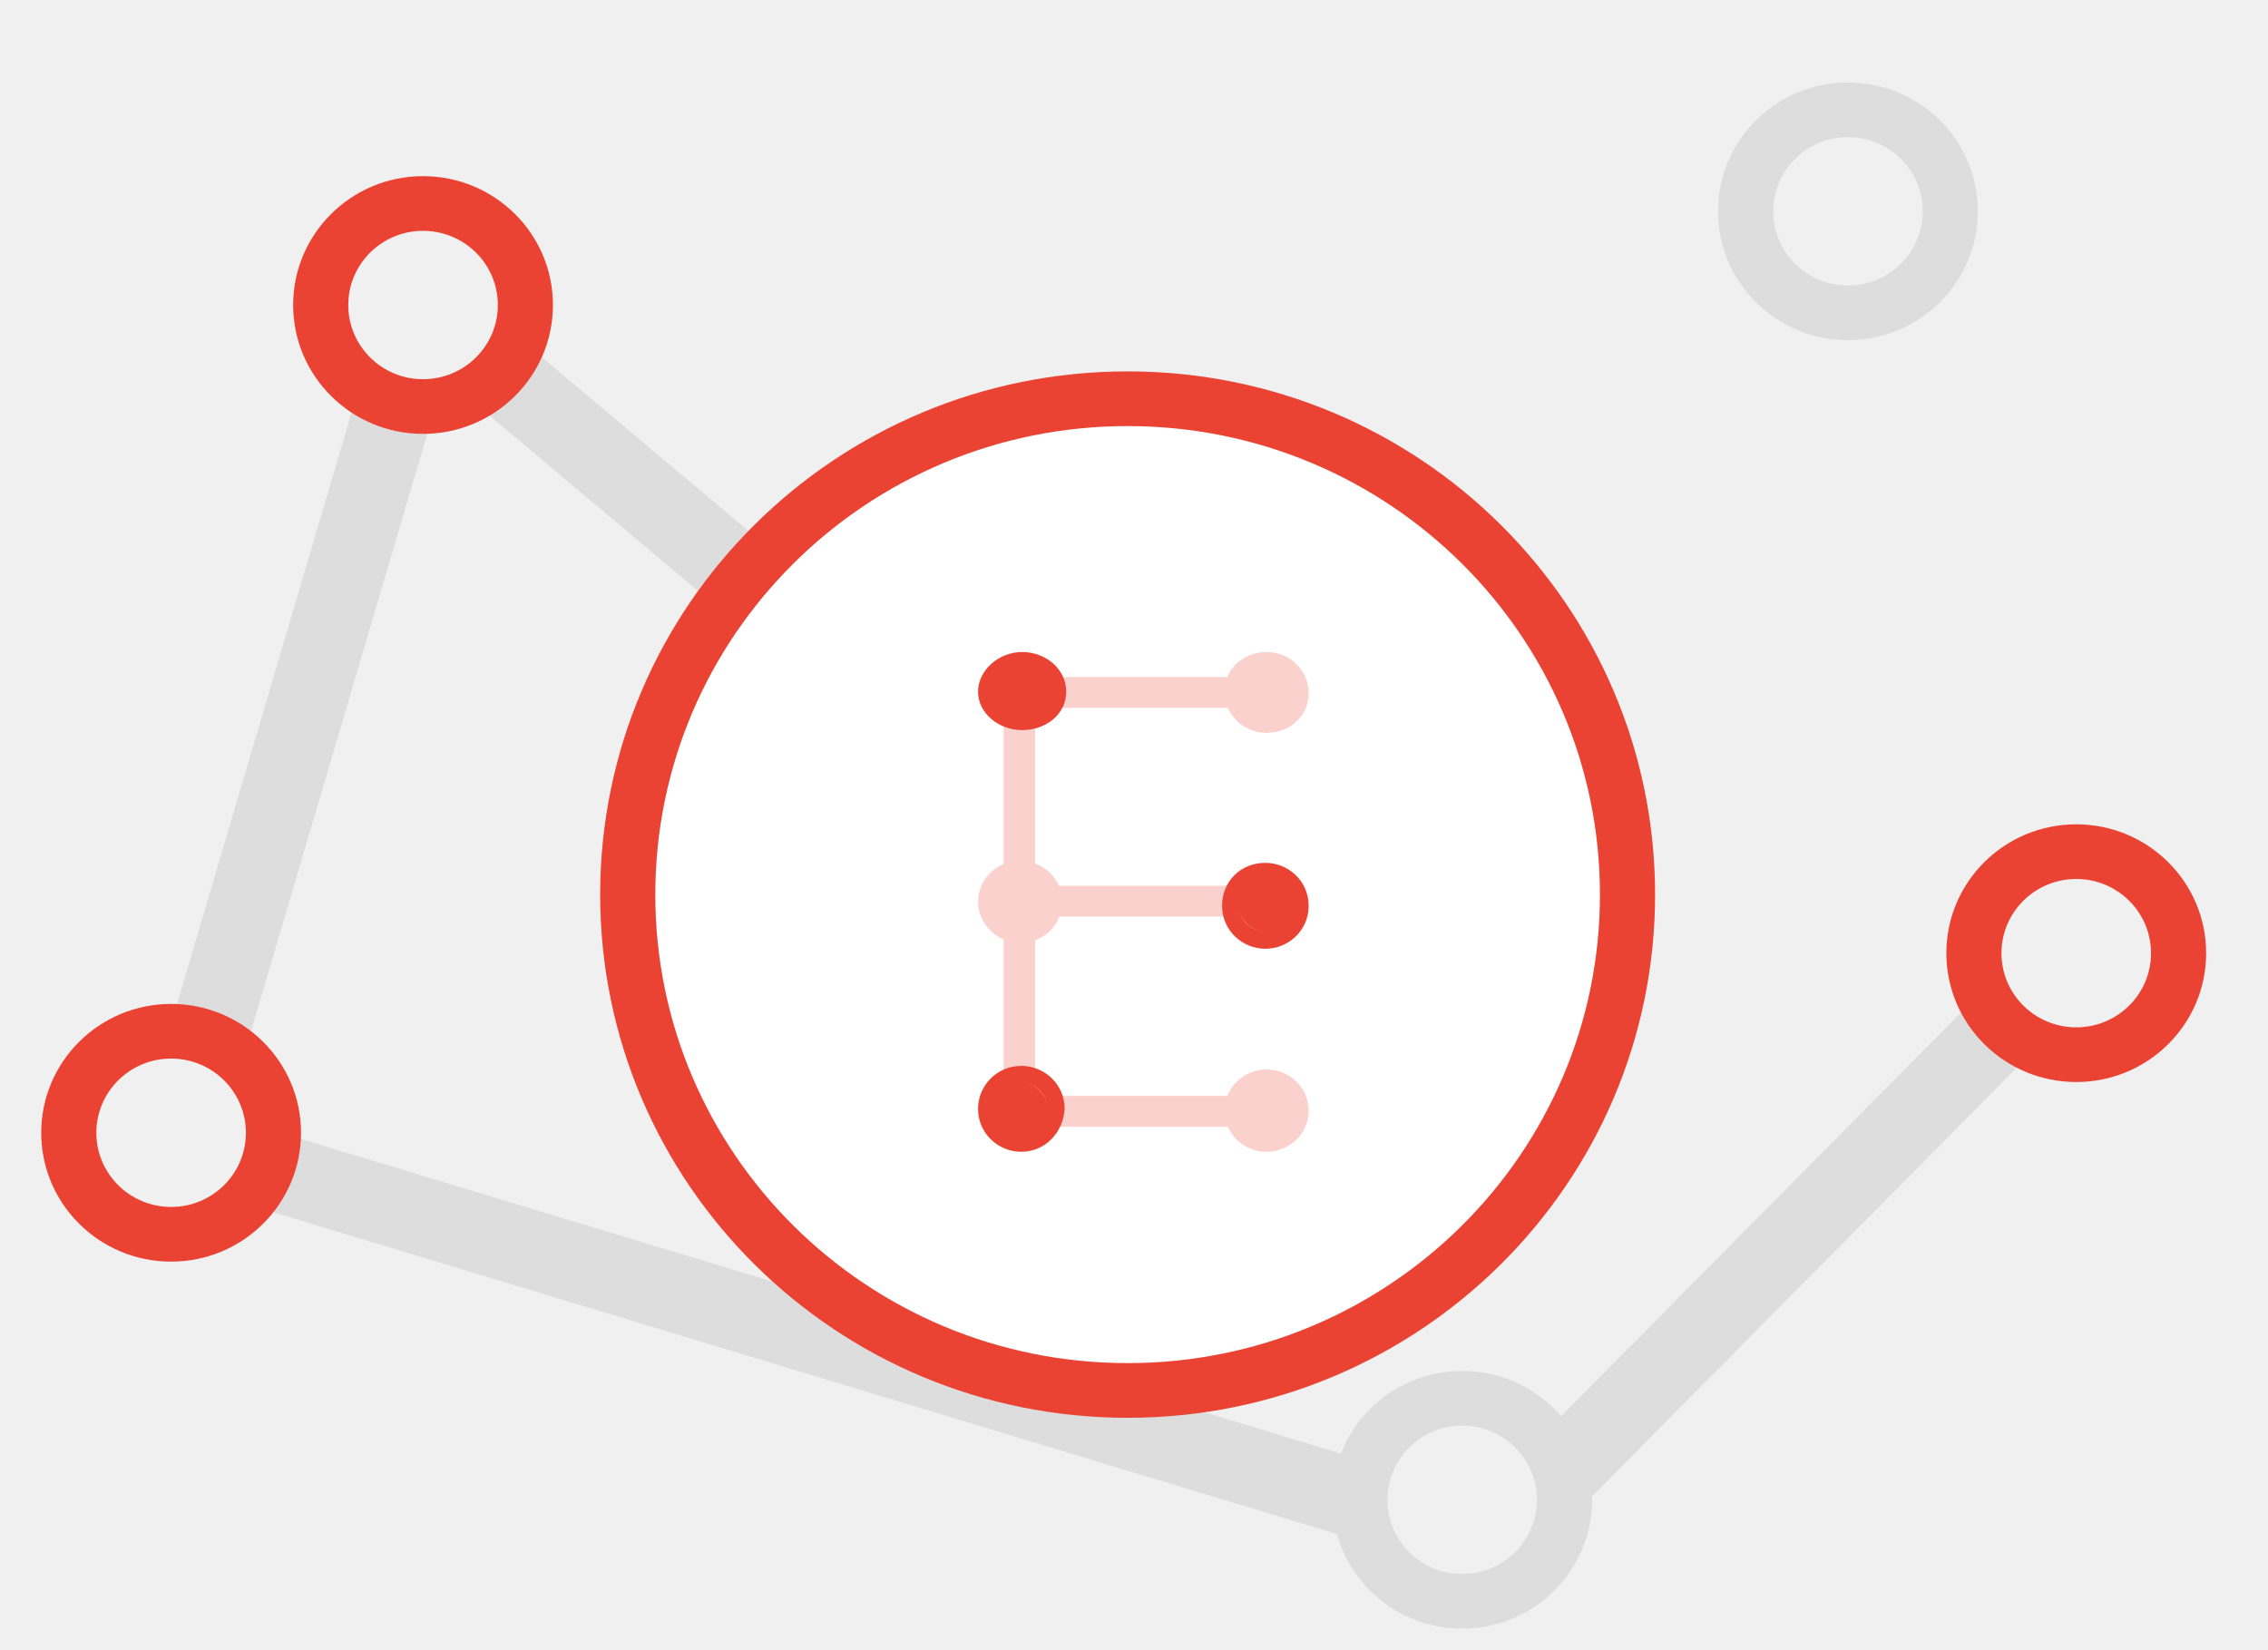
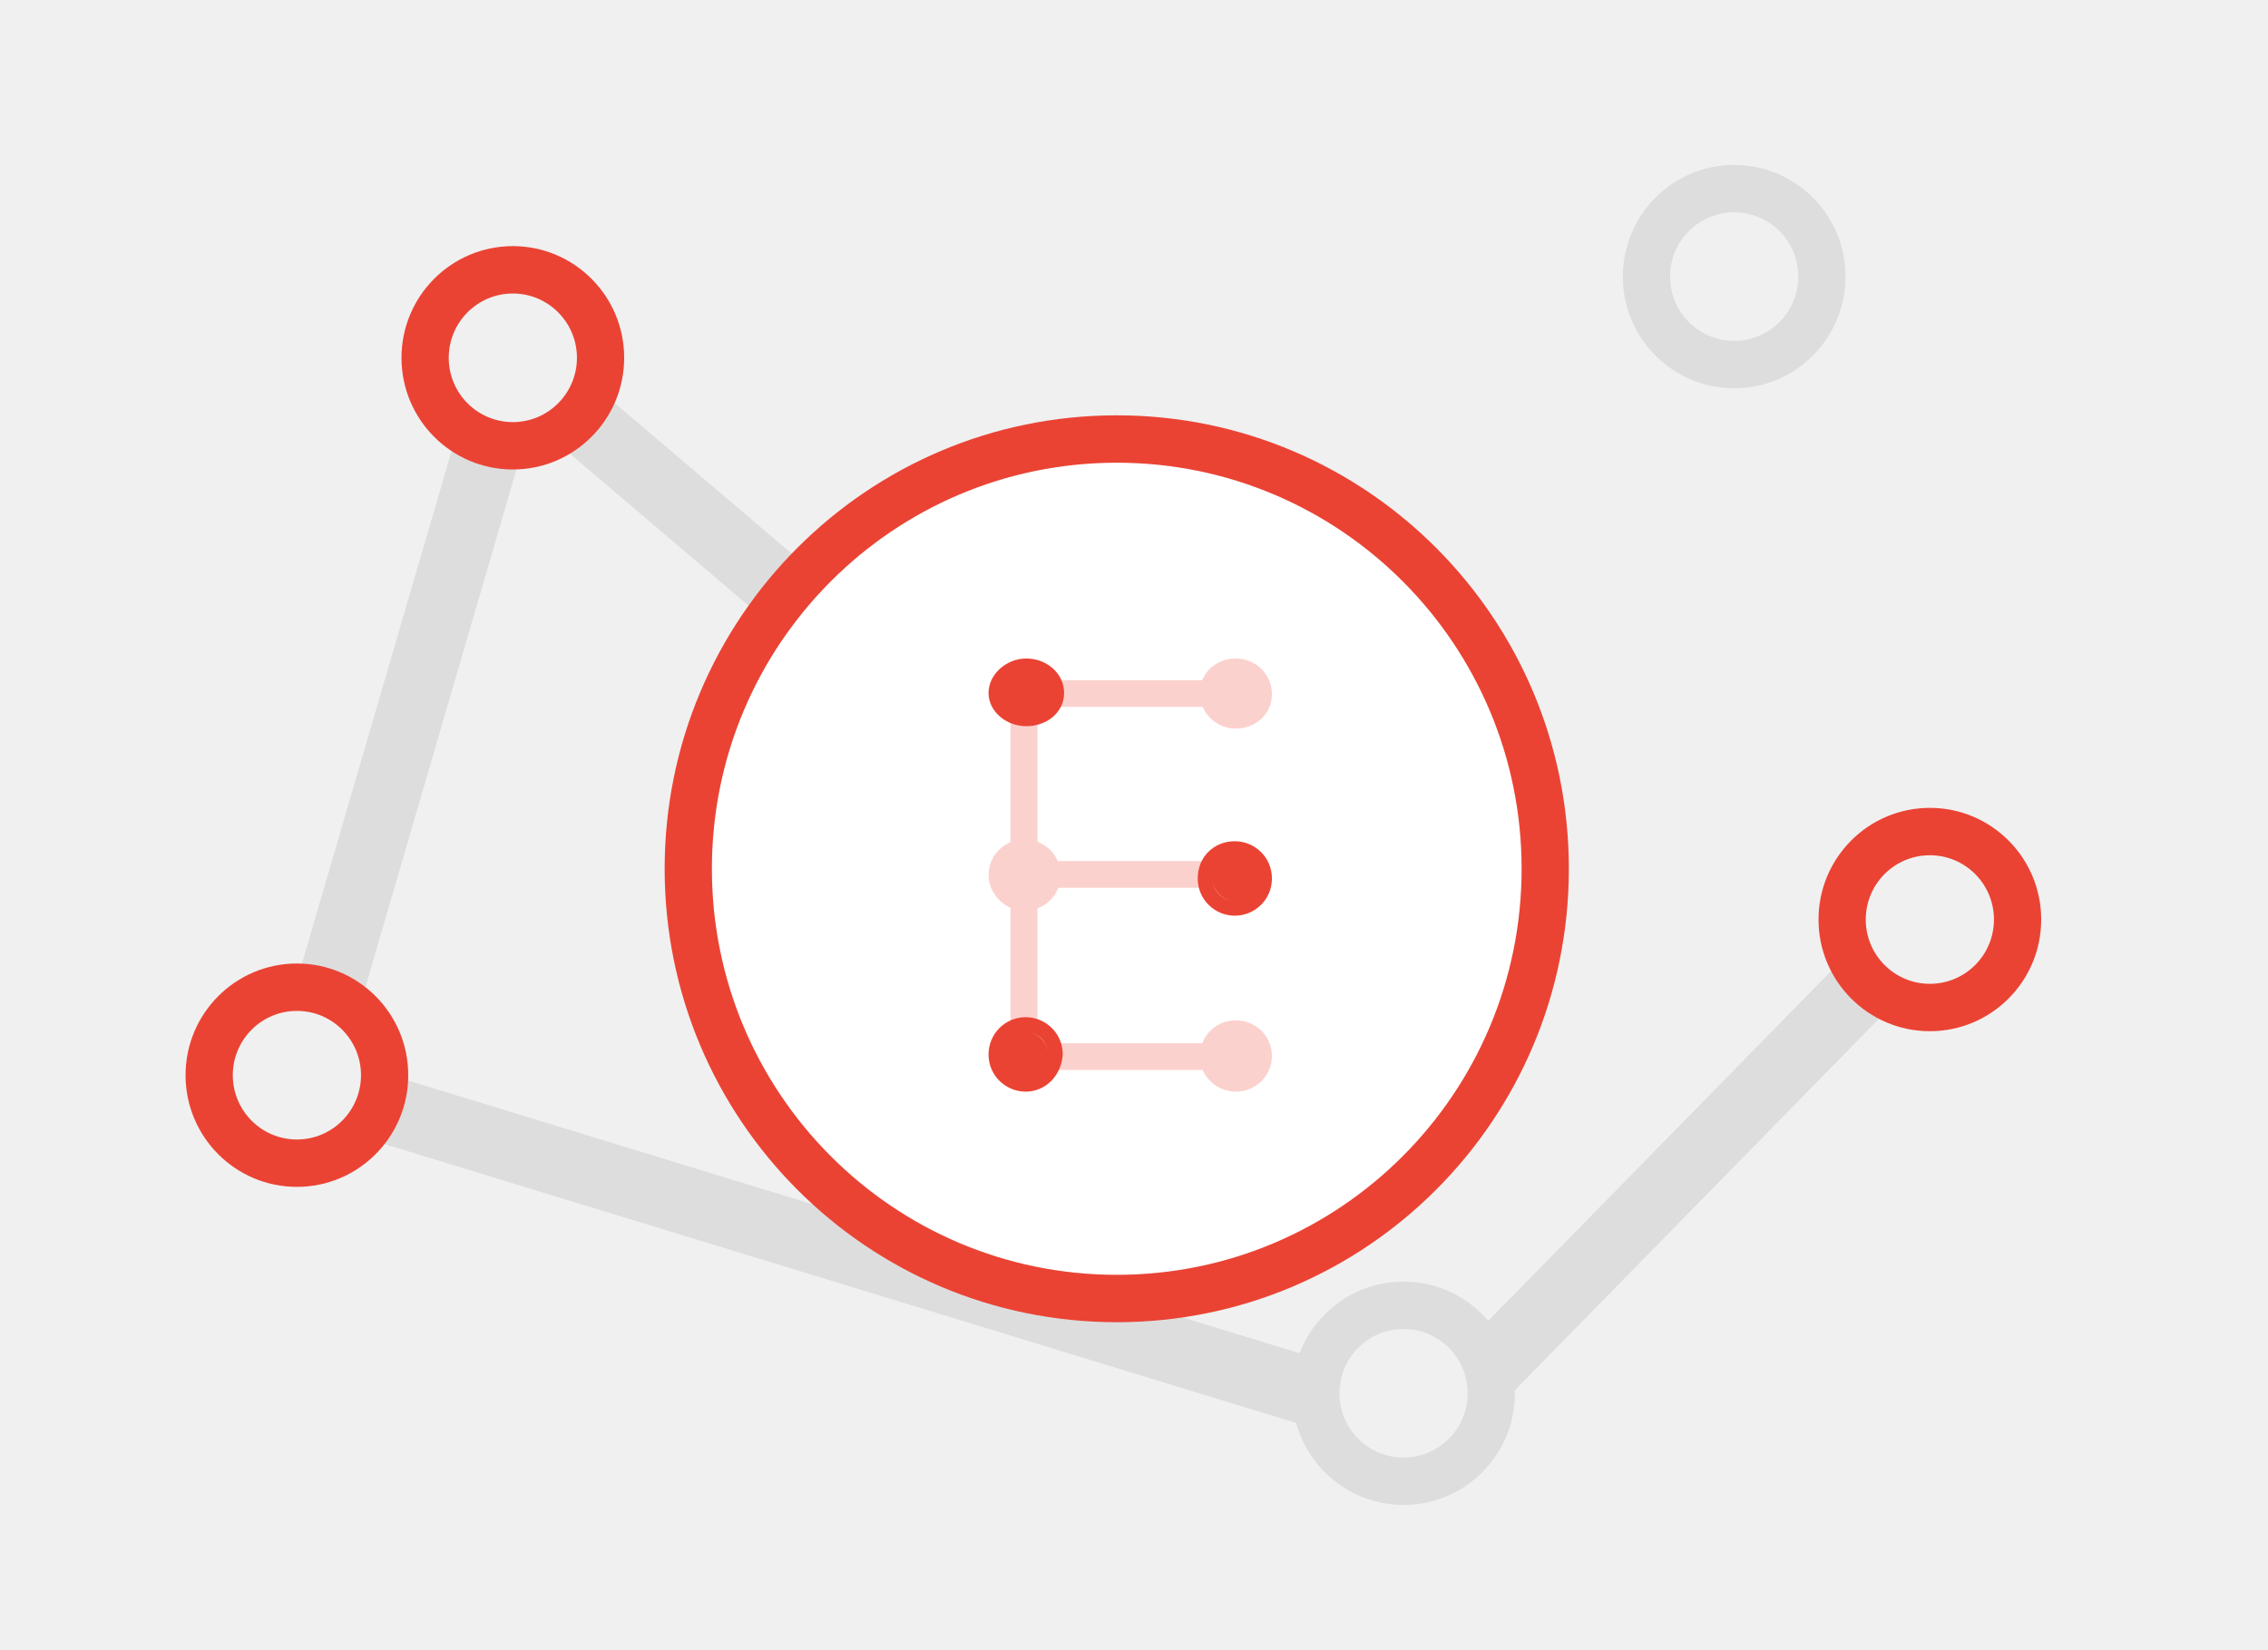
<svg xmlns="http://www.w3.org/2000/svg" viewBox="0 0 110 80">
-   <g fill="none" transform="translate(2 4)">
-     <polygon fill="#DDD" points="20.911 15.46 38.475 30.232 40.944 27.343 23.38 12.571" />
-     <polygon fill="#DDD" points="15.35 14.998 6.186 46.059 9.85 47.123 19.014 16.062" />
-     <polygon fill="#DDD" points="10.134 54.463 63.97 70.751 65.084 67.128 11.248 50.84" />
-     <polygon fill="#DDD" points="74.671 69.131 96.816 46.782 94.093 44.127 71.948 66.475" />
-     <path fill="#EA4334" d="M18.518 17.045C21.998 17.045 24.818 14.247 24.818 10.795 24.818 7.344 21.998 4.545 18.518 4.545 15.039 4.545 12.218 7.344 12.218 10.795 12.218 14.247 15.039 17.045 18.518 17.045zM18.518 14.394C16.515 14.394 14.891 12.783 14.891 10.795 14.891 8.808 16.515 7.197 18.518 7.197 20.521 7.197 22.145 8.808 22.145 10.795 22.145 12.783 20.521 14.394 18.518 14.394zM6.3 57.197C9.779 57.197 12.6 54.399 12.6 50.947 12.6 47.495 9.779 44.697 6.3 44.697 2.821 44.697 0 47.495 0 50.947 0 54.399 2.821 57.197 6.3 57.197zM6.3 54.545C4.297 54.545 2.673 52.934 2.673 50.947 2.673 48.96 4.297 47.348 6.3 47.348 8.303 47.348 9.927 48.96 9.927 50.947 9.927 52.934 8.303 54.545 6.3 54.545z" />
-     <path fill="#DDD" d="M68.918 75C72.398 75 75.218 72.202 75.218 68.75 75.218 65.298 72.398 62.5 68.918 62.5 65.439 62.5 62.618 65.298 62.618 68.75 62.618 72.202 65.439 75 68.918 75zM68.918 72.348C66.915 72.348 65.291 70.737 65.291 68.75 65.291 66.763 66.915 65.152 68.918 65.152 70.921 65.152 72.545 66.763 72.545 68.75 72.545 70.737 70.921 72.348 68.918 72.348zM87.627 12.5C91.107 12.5 93.927 9.702 93.927 6.25 93.927 2.798 91.107 0 87.627 0 84.148 0 81.327 2.798 81.327 6.25 81.327 9.702 84.148 12.5 87.627 12.5zM87.627 9.848C85.624 9.848 84 8.237 84 6.25 84 4.263 85.624 2.652 87.627 2.652 89.631 2.652 91.255 4.263 91.255 6.25 91.255 8.237 89.631 9.848 87.627 9.848z" />
-     <path fill="#EA4334" d="M98.7,48.485 C102.179,48.485 105,45.687 105,42.235 C105,38.783 102.179,35.985 98.7,35.985 C95.221,35.985 92.4,38.783 92.4,42.235 C92.4,45.687 95.221,48.485 98.7,48.485 Z M98.7,45.833 C96.697,45.833 95.073,44.222 95.073,42.235 C95.073,40.247 96.697,38.636 98.7,38.636 C100.703,38.636 102.327,40.247 102.327,42.235 C102.327,44.222 100.703,45.833 98.7,45.833 Z" />
-     <path fill="#FFF" d="M52.691,62.121 C40.039,62.121 29.782,51.946 29.782,39.394 C29.782,26.842 40.039,16.667 52.691,16.667 C65.343,16.667 75.6,26.842 75.6,39.394 C75.6,51.946 65.343,62.121 52.691,62.121 Z" />
-     <path fill="#EA4334" d="M52.691,64.773 C66.819,64.773 78.273,53.41 78.273,39.394 C78.273,25.378 66.819,14.015 52.691,14.015 C38.562,14.015 27.109,25.378 27.109,39.394 C27.109,53.41 38.562,64.773 52.691,64.773 Z M52.691,62.121 C40.039,62.121 29.782,51.946 29.782,39.394 C29.782,26.842 40.039,16.667 52.691,16.667 C65.343,16.667 75.6,26.842 75.6,39.394 C75.6,51.946 65.343,62.121 52.691,62.121 Z" />
-     <g transform="translate(45.436 27.627)">
+   <g fill="none" transform="translate(9 8)">
+     <polygon fill="#DDD" points="17.924 13.398 32.978 26.201 35.095 23.697 20.04 10.894" />
+     <polygon fill="#DDD" points="13.157 12.999 5.302 39.918 8.443 40.84 16.298 13.921" />
+     <polygon fill="#DDD" points="8.686 47.201 54.832 61.318 55.786 58.177 9.641 44.061" />
+     <polygon fill="#DDD" points="64.003 59.913 82.985 40.545 80.651 38.243 61.669 57.612" />
+     <path fill="#EA4334" d="M15.873 14.773C18.855 14.773 21.273 12.348 21.273 9.356 21.273 6.365 18.855 3.939 15.873 3.939 12.89 3.939 10.473 6.365 10.473 9.356 10.473 12.348 12.89 14.773 15.873 14.773zM15.873 12.475C14.156 12.475 12.764 11.078 12.764 9.356 12.764 7.634 14.156 6.237 15.873 6.237 17.59 6.237 18.982 7.634 18.982 9.356 18.982 11.078 17.59 12.475 15.873 12.475zM5.4 49.571C8.382 49.571 10.8 47.146 10.8 44.154 10.8 41.162 8.382 38.737 5.4 38.737 2.418 38.737 0 41.162 0 44.154 0 47.146 2.418 49.571 5.4 49.571zM5.4 47.273C3.683 47.273 2.291 45.876 2.291 44.154 2.291 42.432 3.683 41.035 5.4 41.035 7.117 41.035 8.509 42.432 8.509 44.154 8.509 45.876 7.117 47.273 5.4 47.273z" />
+     <path fill="#DDD" d="M59.073 65C62.055 65 64.473 62.575 64.473 59.583 64.473 56.592 62.055 54.167 59.073 54.167 56.09 54.167 53.673 56.592 53.673 59.583 53.673 62.575 56.09 65 59.073 65zM59.073 62.702C57.356 62.702 55.964 61.306 55.964 59.583 55.964 57.861 57.356 56.465 59.073 56.465 60.79 56.465 62.182 57.861 62.182 59.583 62.182 61.306 60.79 62.702 59.073 62.702zM75.109 10.833C78.091 10.833 80.509 8.408 80.509 5.417 80.509 2.425 78.091 0 75.109 0 72.127 0 69.709 2.425 69.709 5.417 69.709 8.408 72.127 10.833 75.109 10.833zM75.109 8.535C73.392 8.535 72 7.139 72 5.417 72 3.694 73.392 2.298 75.109 2.298 76.826 2.298 78.218 3.694 78.218 5.417 78.218 7.139 76.826 8.535 75.109 8.535z" />
+     <path fill="#EA4334" d="M84.6,42.02 C87.582,42.02 90,39.595 90,36.604 C90,33.612 87.582,31.187 84.6,31.187 C81.618,31.187 79.2,33.612 79.2,36.604 C79.2,39.595 81.618,42.02 84.6,42.02 Z M84.6,39.722 C82.883,39.722 81.491,38.326 81.491,36.604 C81.491,34.881 82.883,33.485 84.6,33.485 C86.317,33.485 87.709,34.881 87.709,36.604 C87.709,38.326 86.317,39.722 84.6,39.722 Z" />
+     <path fill="#FFF" d="M45.164,53.838 C34.319,53.838 25.527,45.02 25.527,34.141 C25.527,23.263 34.319,14.444 45.164,14.444 C56.009,14.444 64.8,23.263 64.8,34.141 C64.8,45.02 56.009,53.838 45.164,53.838 Z" />
+     <path fill="#EA4334" d="M45.164,56.136 C57.274,56.136 67.091,46.289 67.091,34.141 C67.091,21.994 57.274,12.146 45.164,12.146 C33.054,12.146 23.236,21.994 23.236,34.141 C23.236,46.289 33.054,56.136 45.164,56.136 Z M45.164,53.838 C34.319,53.838 25.527,45.02 25.527,34.141 C25.527,23.263 34.319,14.444 45.164,14.444 C56.009,14.444 64.8,23.263 64.8,34.141 C64.8,45.02 56.009,53.838 45.164,53.838 Z" />
+     <g transform="translate(38.945 23.942)">
      <g fill="#F8A49C" opacity=".5">
-         <polygon points="13.995 23.03 1.239 23.03 1.239 1.212 13.995 1.212 13.995 2.709 2.77 2.709 2.77 21.533 13.995 21.533" />
-         <polygon points="2.041 11.337 13.995 11.337 13.995 12.834 2.041 12.834" />
-         <ellipse cx="13.995" cy="1.996" rx="1.604" ry="1.569" />
-         <path d="M13.995,3.922 C12.902,3.922 11.954,3.066 11.954,1.925 C11.954,0.784 12.902,0 13.995,0 C15.089,0 16.036,0.856 16.036,1.996 C16.036,3.137 15.089,3.922 13.995,3.922 Z M13.995,0.784 C13.339,0.784 12.756,1.355 12.756,1.996 C12.756,2.638 13.339,3.209 13.995,3.209 C14.651,3.209 15.235,2.638 15.235,1.996 C15.235,1.355 14.724,0.784 13.995,0.784 Z" />
-         <ellipse cx="13.995" cy="22.246" rx="1.604" ry="1.569" />
-         <path d="M13.995,24.242 C12.902,24.242 11.954,23.387 11.954,22.246 C11.954,21.176 12.829,20.25 13.995,20.25 C15.089,20.25 16.036,21.105 16.036,22.246 C16.036,23.387 15.089,24.242 13.995,24.242 Z M13.995,21.034 C13.339,21.034 12.756,21.604 12.756,22.246 C12.756,22.888 13.339,23.458 13.995,23.458 C14.651,23.458 15.235,22.888 15.235,22.246 C15.235,21.604 14.724,21.034 13.995,21.034 L13.995,21.034 Z" />
-         <g transform="translate(0 9.982)">
-           <ellipse cx="2.041" cy="2.139" rx="1.604" ry="1.569" />
-           <path d="M2.041,4.135 C0.948,4.135 0,3.209 0,2.139 C0,1.07 0.875,0.143 2.041,0.143 C3.134,0.143 4.082,0.998 4.082,2.139 C4.082,3.28 3.134,4.135 2.041,4.135 Z M2.041,0.927 C1.385,0.927 0.802,1.497 0.802,2.139 C0.802,2.781 1.385,3.351 2.041,3.351 C2.697,3.351 3.28,2.781 3.28,2.139 C3.28,1.497 2.697,0.927 2.041,0.927 Z" />
+         <polygon points="11.996 19.96 1.062 19.96 1.062 1.051 11.996 1.051 11.996 2.348 2.374 2.348 2.374 18.662 11.996 18.662" />
+         <polygon points="1.749 9.825 11.996 9.825 11.996 11.123 1.749 11.123" />
+         <ellipse cx="11.996" cy="1.73" rx="1.375" ry="1.359" />
+         <path d="M11.996,3.399 C11.059,3.399 10.247,2.657 10.247,1.668 C10.247,0.68 11.059,0 11.996,0 C12.933,0 13.745,0.742 13.745,1.73 C13.745,2.719 12.933,3.399 11.996,3.399 Z M11.996,0.68 C11.434,0.68 10.934,1.174 10.934,1.73 C10.934,2.286 11.434,2.781 11.996,2.781 C12.558,2.781 13.058,2.286 13.058,1.73 C13.058,1.174 12.621,0.68 11.996,0.68 Z" />
+         <ellipse cx="11.996" cy="19.28" rx="1.375" ry="1.359" />
+         <path d="M11.996,21.01 C11.059,21.01 10.247,20.269 10.247,19.28 C10.247,18.353 10.996,17.55 11.996,17.55 C12.933,17.55 13.745,18.291 13.745,19.28 C13.745,20.269 12.933,21.01 11.996,21.01 Z M11.996,18.229 C11.434,18.229 10.934,18.724 10.934,19.28 C10.934,19.836 11.434,20.33 11.996,20.33 C12.558,20.33 13.058,19.836 13.058,19.28 C13.058,18.724 12.621,18.229 11.996,18.229 L11.996,18.229 Z" />
+         <g transform="translate(0 8.651)">
+           <ellipse cx="1.749" cy="1.854" rx="1.375" ry="1.359" />
+           <path d="M1.749,3.584 C0.812,3.584 0,2.781 0,1.854 C0,0.927 0.75,0.124 1.749,0.124 C2.687,0.124 3.499,0.865 3.499,1.854 C3.499,2.843 2.687,3.584 1.749,3.584 Z M1.749,0.803 C1.187,0.803 0.687,1.298 0.687,1.854 C0.687,2.41 1.187,2.904 1.749,2.904 C2.312,2.904 2.812,2.41 2.812,1.854 C2.812,1.298 2.312,0.803 1.749,0.803 Z" />
        </g>
      </g>
-       <ellipse cx="14.127" cy="12.121" fill="#EA4334" rx="1.527" ry="1.515" />
-       <path fill="#EA4334" d="M13.936,14.394 C12.811,14.394 11.836,13.501 11.836,12.311 C11.836,11.12 12.736,10.227 13.936,10.227 C15.061,10.227 16.036,11.12 16.036,12.311 C16.036,13.501 15.061,14.394 13.936,14.394 Z M13.936,11.046 C13.261,11.046 12.661,11.641 12.661,12.311 C12.661,12.98 13.261,13.575 13.936,13.575 C14.611,13.575 15.211,12.98 15.211,12.311 C15.211,11.641 14.686,11.046 13.936,11.046 Z" />
-       <ellipse cx="1.909" cy="22.348" fill="#EA4334" rx="1.527" ry="1.515" />
-       <path fill="#EA4334" d="M2.1,24.242 C0.975,24.242 0,23.35 0,22.159 C0,21.043 0.9,20.076 2.1,20.076 C3.225,20.076 4.2,20.969 4.2,22.159 C4.125,23.35 3.225,24.242 2.1,24.242 Z M2.1,20.894 C1.425,20.894 0.825,21.489 0.825,22.159 C0.825,22.829 1.425,23.424 2.1,23.424 C2.775,23.424 3.375,22.829 3.375,22.159 C3.375,21.489 2.775,20.894 2.1,20.894 L2.1,20.894 Z" />
+       <ellipse cx="12.109" cy="10.505" fill="#EA4334" rx="1.309" ry="1.313" />
+       <path fill="#EA4334" d="M11.945,12.475 C10.981,12.475 10.145,11.701 10.145,10.669 C10.145,9.637 10.917,8.864 11.945,8.864 C12.91,8.864 13.745,9.637 13.745,10.669 C13.745,11.701 12.91,12.475 11.945,12.475 Z M11.945,9.573 C11.367,9.573 10.853,10.089 10.853,10.669 C10.853,11.25 11.367,11.765 11.945,11.765 C12.524,11.765 13.038,11.25 13.038,10.669 C13.038,10.089 12.588,9.573 11.945,9.573 Z" />
+       <ellipse cx="1.636" cy="19.369" fill="#EA4334" rx="1.309" ry="1.313" />
+       <path fill="#EA4334" d="M1.8,21.01 C0.836,21.01 0,20.236 0,19.205 C0,18.237 0.771,17.399 1.8,17.399 C2.764,17.399 3.6,18.173 3.6,19.205 C3.536,20.236 2.764,21.01 1.8,21.01 Z M1.8,18.108 C1.221,18.108 0.707,18.624 0.707,19.205 C0.707,19.785 1.221,20.301 1.8,20.301 C2.379,20.301 2.893,19.785 2.893,19.205 C2.893,18.624 2.379,18.108 1.8,18.108 L1.8,18.108 Z" />
      <g fill="#EA4334">
-         <ellipse cx="2.138" cy="1.928" rx="1.68" ry="1.515" />
-         <path d="M2.138,3.788 C0.993,3.788 0,2.961 0,1.928 C0,0.895 0.993,0 2.138,0 C3.284,0 4.276,0.826 4.276,1.928 C4.276,3.03 3.284,3.788 2.138,3.788 Z M2.138,0.758 C1.451,0.758 0.84,1.309 0.84,1.928 C0.84,2.548 1.451,3.099 2.138,3.099 C2.825,3.099 3.436,2.548 3.436,1.928 C3.436,1.309 2.825,0.758 2.138,0.758 Z" />
+         <ellipse cx="1.833" cy="1.671" rx="1.44" ry="1.313" />
+         <path d="M1.833,3.283 C0.851,3.283 0,2.567 0,1.671 C0,0.776 0.851,0 1.833,0 C2.815,0 3.665,0.716 3.665,1.671 C3.665,2.626 2.815,3.283 1.833,3.283 Z M1.833,0.657 C1.244,0.657 0.72,1.134 0.72,1.671 C0.72,2.208 1.244,2.686 1.833,2.686 C2.422,2.686 2.945,2.208 2.945,1.671 C2.945,1.134 2.422,0.657 1.833,0.657 Z" />
      </g>
    </g>
  </g>
</svg>
